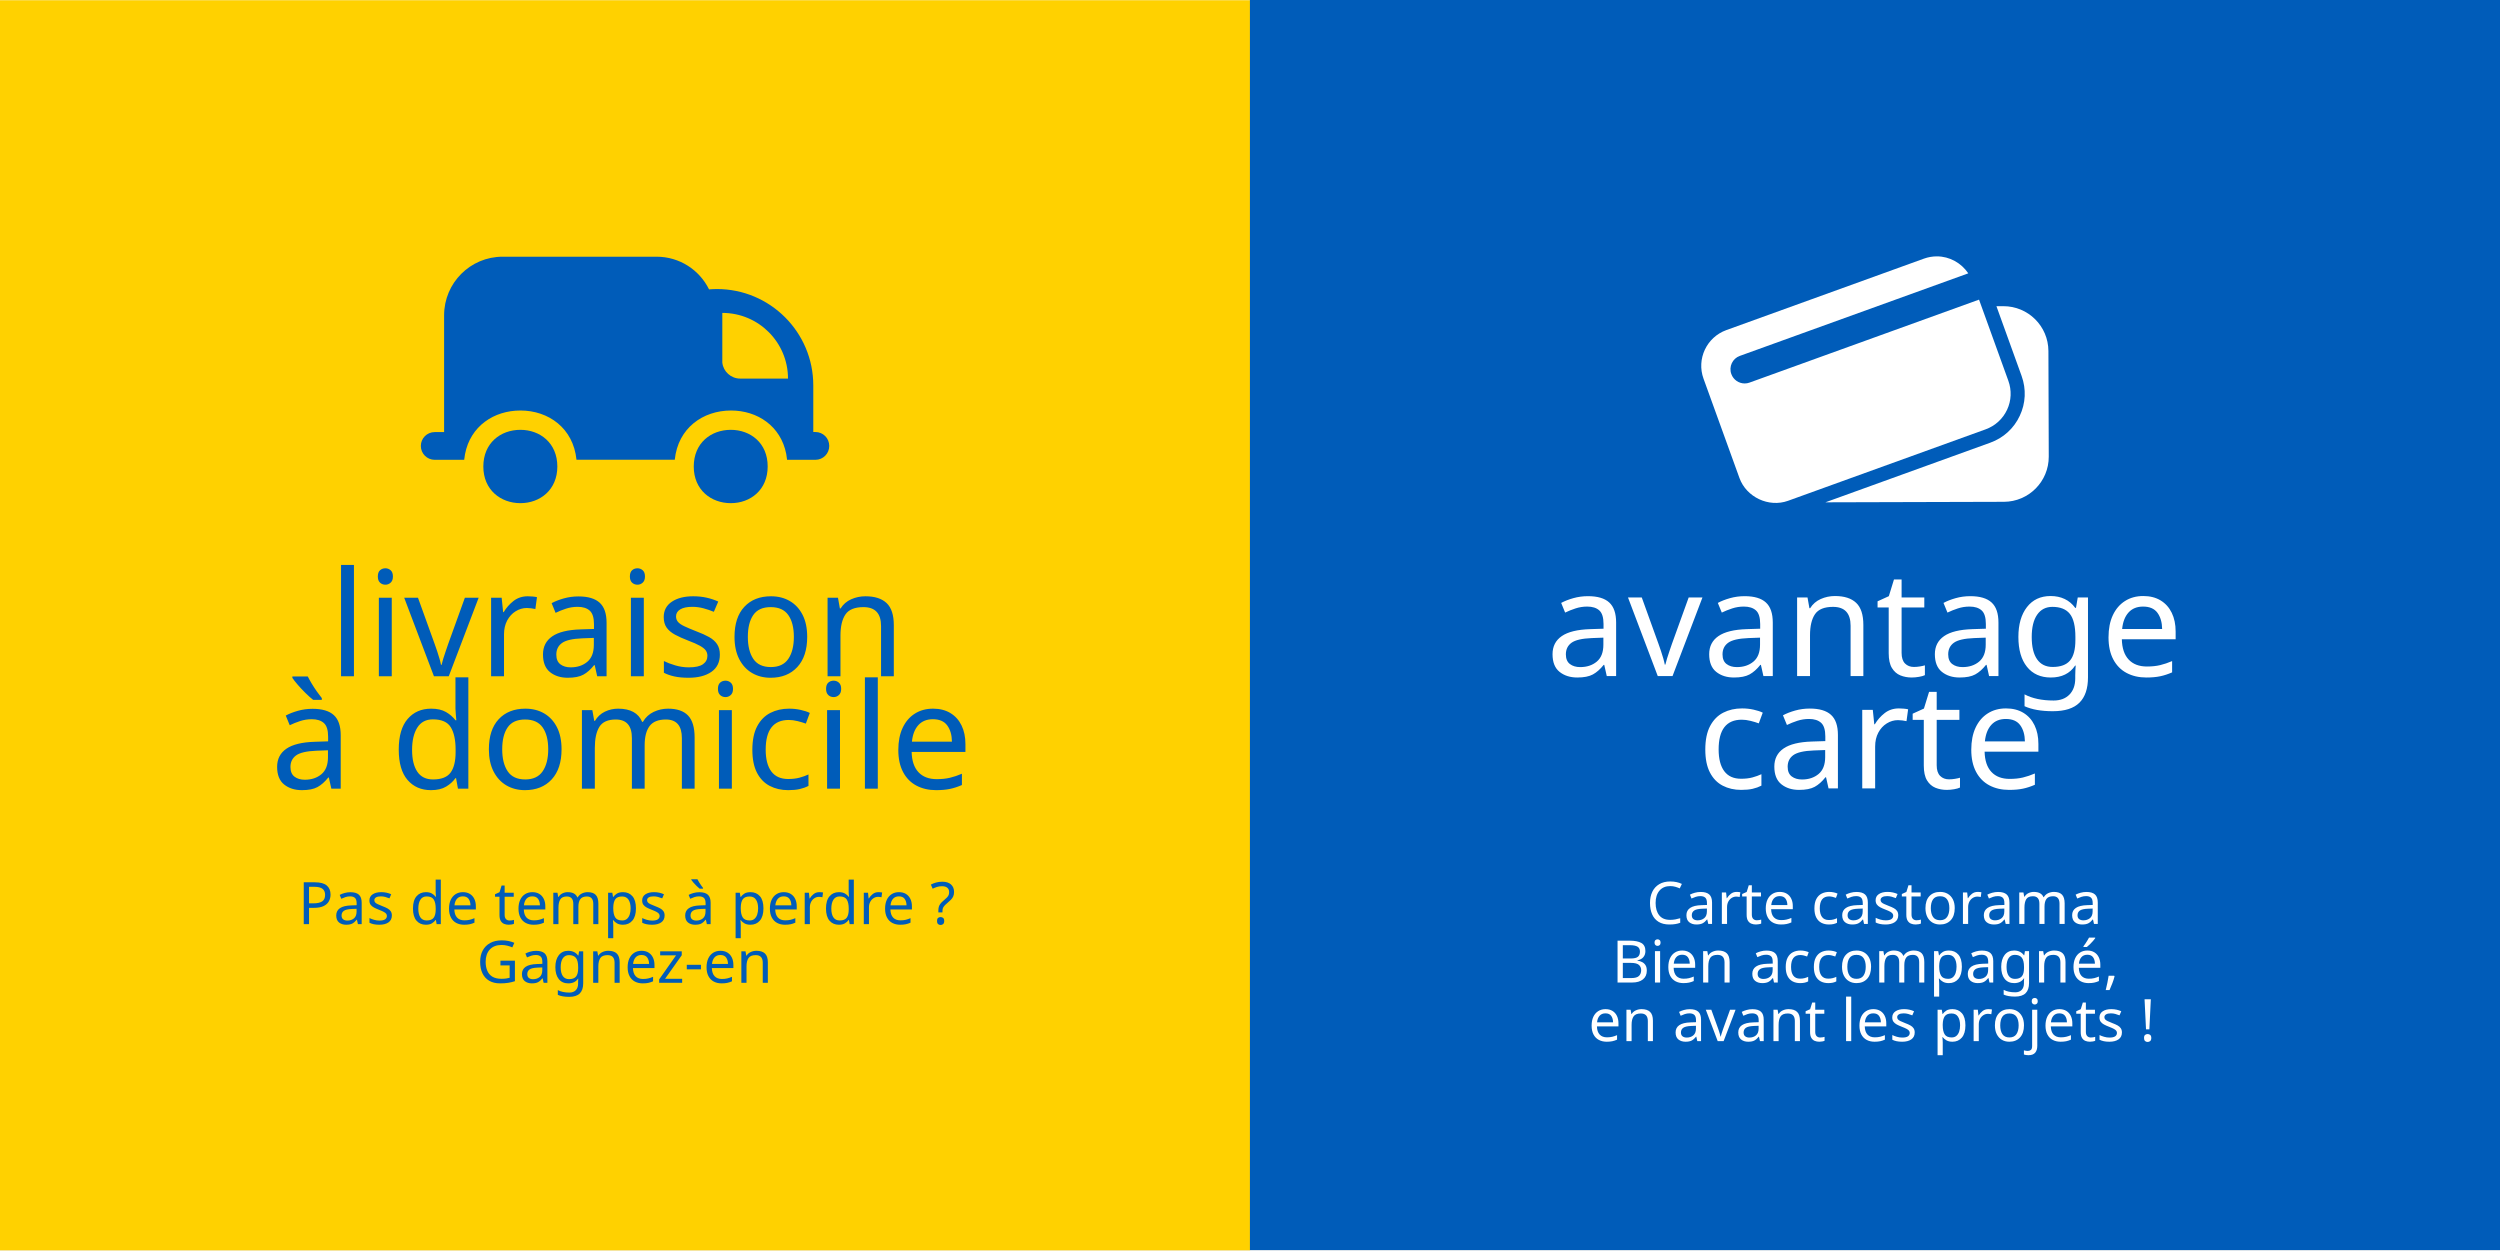
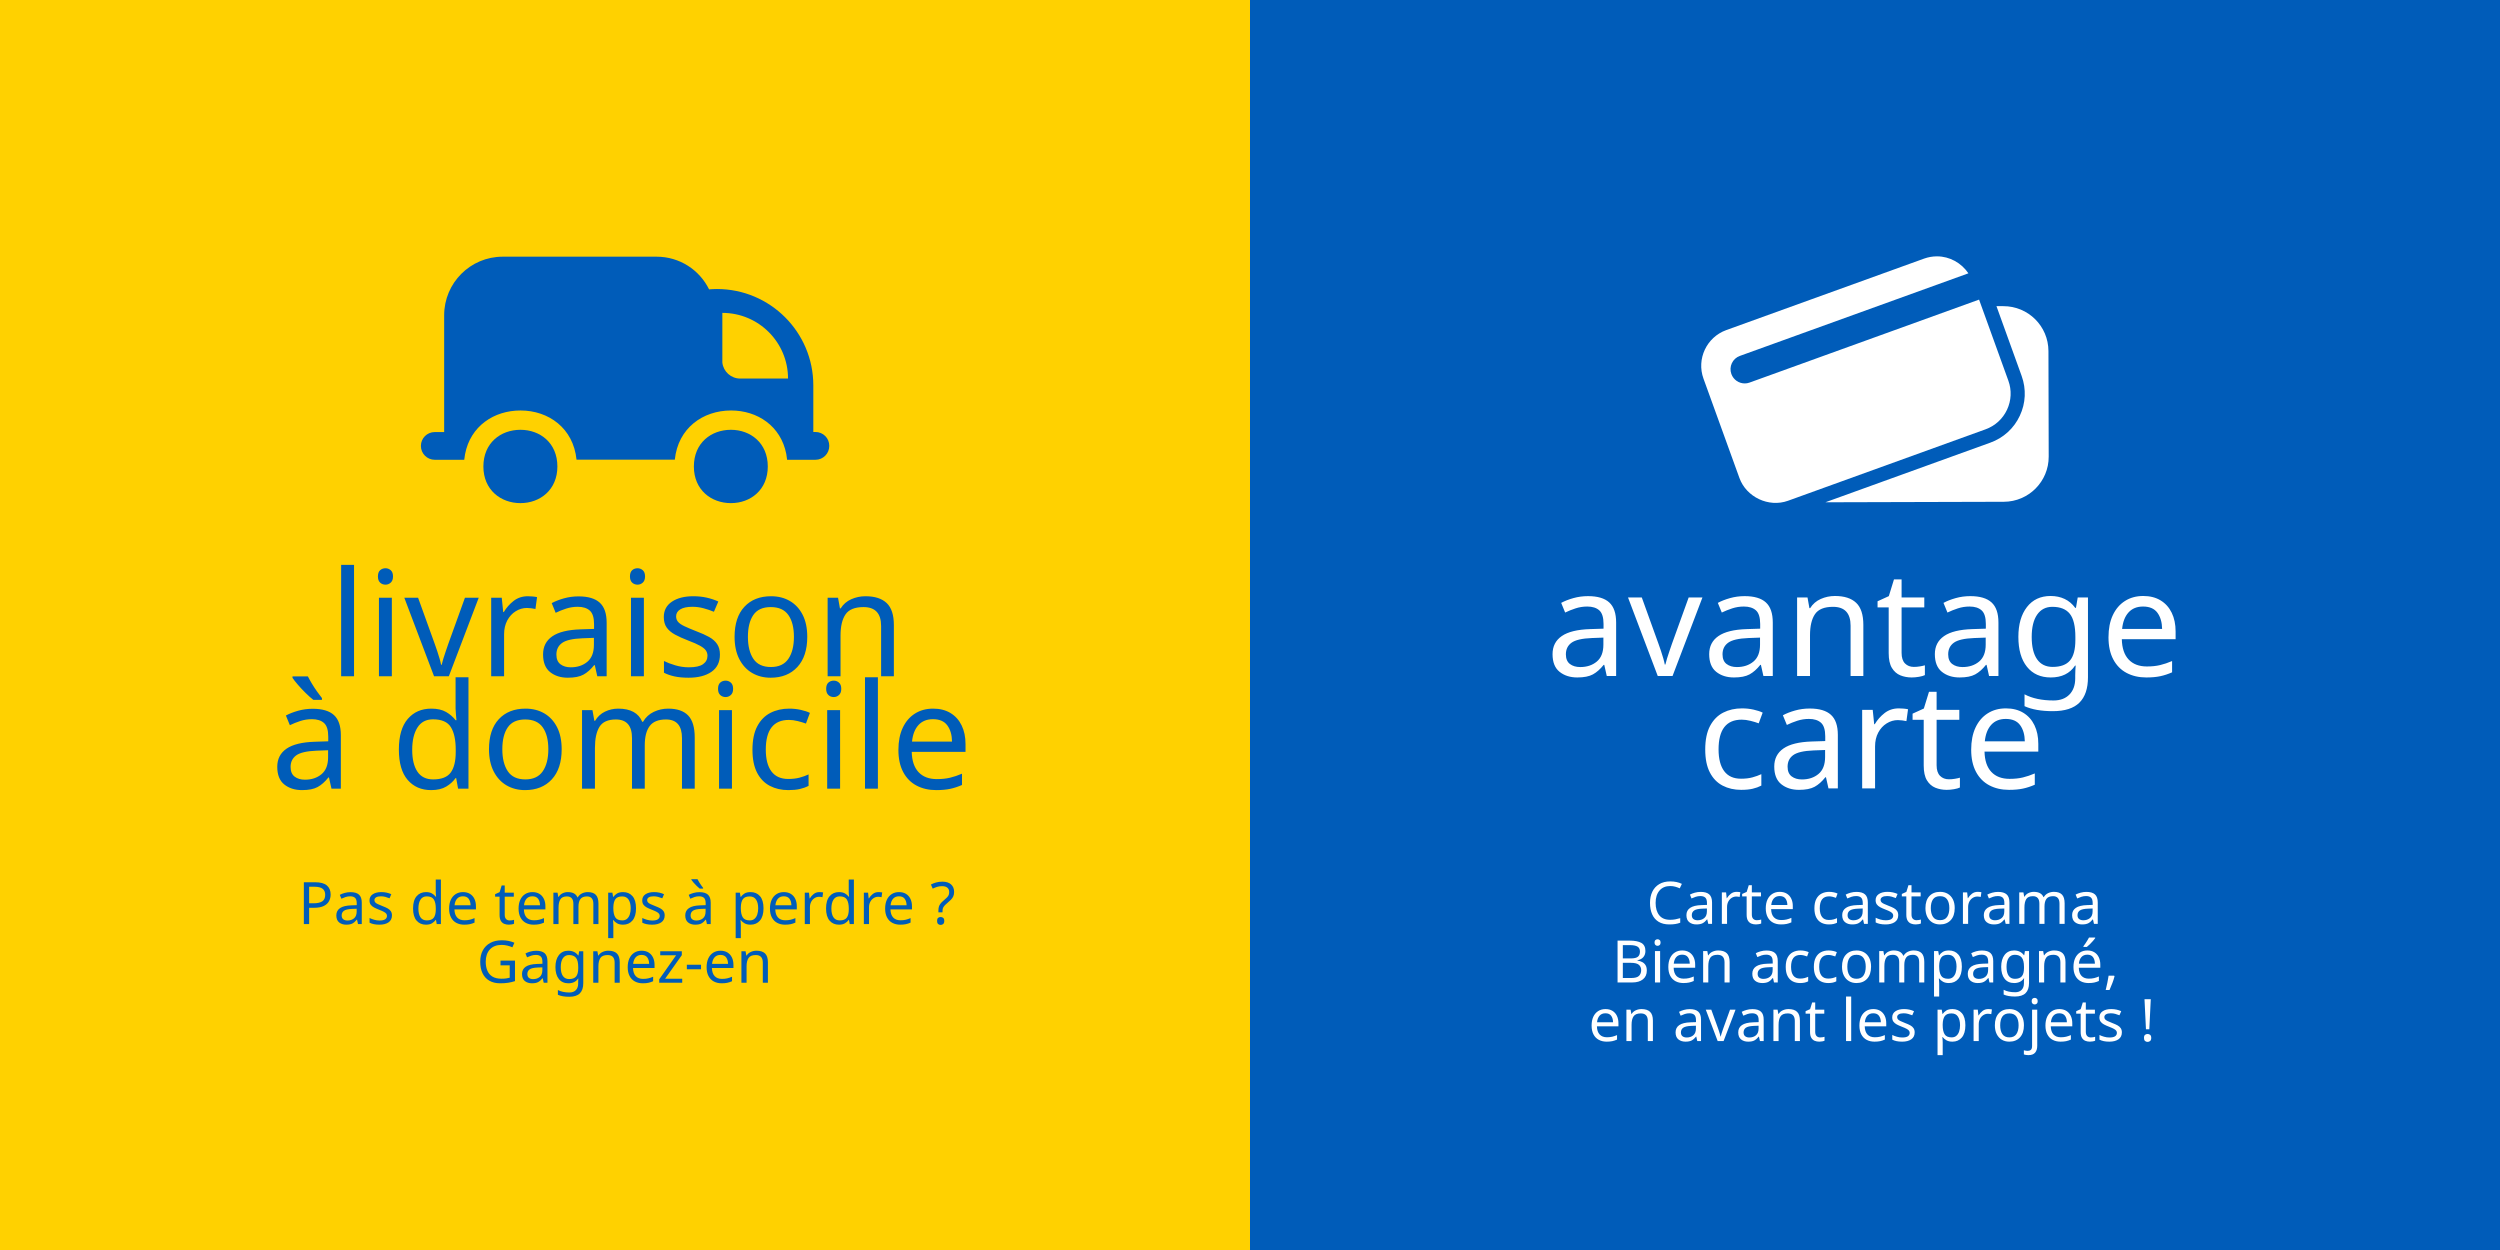
- <svg xmlns="http://www.w3.org/2000/svg" version="1.1" id="Calque_1" x="0px" y="0px" viewBox="0 0 2976.2 1488.5" style="enable-background:new 0 0 2976.2 1488.5;" xml:space="preserve">
+ <svg xmlns="http://www.w3.org/2000/svg" xmlns:xlink="http://www.w3.org/1999/xlink" version="1.1" id="Calque_1" x="0px" y="0px" viewBox="0 0 2976.4 1488.2" style="enable-background:new 0 0 2976.4 1488.2;" xml:space="preserve">
  <style type="text/css">
- 	.st0{fill:#FFD100;}
- 	.st1{fill:#005CB9;}
- 	.st2{font-family:'CastoBlack-Black';}
- 	.st3{font-size:174.457px;}
- 	.st4{font-family:'CastoRegular';}
- 	.st5{font-size:69.783px;}
- 	.st6{fill:#FFFFFF;}
+ 	.st0{display:none;fill:none;stroke:#FFFFFF;stroke-width:6;stroke-miterlimit:10;}
+ 	.st1{clip-path:url(#SVGID_00000098210331778753404890000007163164130990853807_);}
+ 	.st2{clip-path:url(#SVGID_00000057830975670374410430000015293347341343531150_);}
+ 	.st3{clip-path:url(#SVGID_00000000923283904616310090000006884676184851235480_);fill:#FFD100;}
+ 	.st4{clip-path:url(#SVGID_00000000923283904616310090000006884676184851235480_);}
+ 	.st5{fill:#005CB9;}
+ 	.st6{font-family:'CastoBlack-Black';}
+ 	.st7{font-size:174.457px;}
+ 	.st8{font-family:'CastoRegular';}
+ 	.st9{font-size:69.783px;}
+ 	.st10{clip-path:url(#SVGID_00000178893100617824821550000018356446809637293976_);fill:#005CB9;}
+ 	.st11{clip-path:url(#SVGID_00000107574127897092006740000002273835242829572539_);}
+ 	.st12{clip-path:url(#SVGID_00000016071883288656800750000014313395706300006591_);fill:#005CB9;}
+ 	.st13{clip-path:url(#SVGID_00000016071883288656800750000014313395706300006591_);}
+ 	.st14{fill:#FFFFFF;}
+ 	.st15{clip-path:url(#SVGID_00000130627656130627731990000009868392454338991015_);fill:#FFFFFF;}
</style>
+   <line class="st0" x1="1488.2" y1="1502.4" x2="1488.2" y2="-14.2" />
  <g>
-     <g>
-       <rect y="0.3" class="st0" width="1488.2" height="1488.2" />
-       <text transform="matrix(1 0 0 1 391.178 805.1078)">
-         <tspan x="0" y="0" class="st1 st2 st3">livraison</tspan>
-         <tspan x="-69.3" y="133.8" class="st1 st2 st3">à domicile</tspan>
-       </text>
-       <text transform="matrix(1 0 0 1 354.8533 1100.186)">
-         <tspan x="0" y="0" class="st1 st4 st5">Pas de temps à perdre ?</tspan>
-         <tspan x="212.5" y="69.8" class="st1 st2 st5">Gagnez-en</tspan>
-       </text>
-       <g>
+     <defs>
+       <rect id="SVGID_1_" width="2976.4" height="1488.2" />
+     </defs>
+     <clipPath id="SVGID_00000022532583167947960420000003883935114808604059_">
+       <use xlink:href="#SVGID_1_" style="overflow:visible;" />
+     </clipPath>
+     <g style="clip-path:url(#SVGID_00000022532583167947960420000003883935114808604059_);">
+       <defs>
+         <rect id="SVGID_00000093862486525523497650000006855547730755537025_" x="-14.2" y="-14.2" width="1502.4" height="1516.5" />
+       </defs>
+       <clipPath id="SVGID_00000082369402755304190170000011539981196008834970_">
+         <use xlink:href="#SVGID_00000093862486525523497650000006855547730755537025_" style="overflow:visible;" />
+       </clipPath>
+       <g style="clip-path:url(#SVGID_00000082369402755304190170000011539981196008834970_);">
        <g>
-           <path class="st1" d="M870,511.7c-23.6,0-44.1,15.7-44.1,43.7c0,27.9,20.7,43.6,44.1,43.6c23.4,0,43.9-15.8,43.9-43.6      C914,527.4,893.4,511.7,870,511.7" />
-           <path class="st1" d="M619.5,511.7c-23.6,0-44.1,15.7-44.1,43.7c0,27.9,20.8,43.6,44.1,43.6c23.4,0,44-15.8,44-43.6      C663.5,527.4,642.9,511.7,619.5,511.7" />
-           <path class="st1" d="M970.7,514.3h-2.5v-25.6v-19.9v-10c0-63.3-51.4-114.7-114.7-114.7c-3.2,0-6.2,0.2-9.4,0.4      c-11.4-23.1-35-38.9-62.5-38.9H598.4c-38.5,0-69.7,31.2-69.7,69.8v93.5v19.9v25.6h-11.2c-9.2,0-16.5,7.4-16.5,16.5      c0,9.1,7.4,16.5,16.5,16.5h35.1l1-6.8c6.4-33.3,34.4-51.9,66-51.9c33.4,0,62.9,21,66.7,58.6h117c3.8-37.6,33.4-58.6,67-58.6      c31.3,0,59.2,18.4,65.7,51.7l1,7h6.1h27.6c9.2,0,16.5-7.4,16.5-16.5C987.2,521.7,979.9,514.3,970.7,514.3 M881.2,450.7      c-11,0-20.1-8.3-21.3-19v-59.2c43.2,0,78.2,35,78.2,78.2H881.2z" />
+           <defs>
+             <rect id="SVGID_00000137818349048094605250000015871276321207138973_" x="-14.2" y="-14.2" width="1516.5" height="1516.5" />
+           </defs>
+           <clipPath id="SVGID_00000147180448003989451520000015302571767527307166_">
+             <use xlink:href="#SVGID_00000137818349048094605250000015871276321207138973_" style="overflow:visible;" />
+           </clipPath>
+           <rect x="-14" y="-13.9" style="clip-path:url(#SVGID_00000147180448003989451520000015302571767527307166_);fill:#FFD100;" width="1516.4" height="1516.2" />
+           <g style="clip-path:url(#SVGID_00000147180448003989451520000015302571767527307166_);">
+             <text transform="matrix(1 0 0 1 391.3186 805.1097)" class="st5 st6 st7">livraison</text>
+           </g>
+           <g style="clip-path:url(#SVGID_00000147180448003989451520000015302571767527307166_);">
+             <text transform="matrix(1 0 0 1 322.0589 938.9178)" class="st5 st6 st7">à domicile</text>
+           </g>
+           <g style="clip-path:url(#SVGID_00000147180448003989451520000015302571767527307166_);">
+             <text transform="matrix(1 0 0 1 354.9934 1100.188)" class="st5 st8 st9">Pas de temps à perdre ?</text>
+           </g>
+           <g style="clip-path:url(#SVGID_00000147180448003989451520000015302571767527307166_);">
+             <text transform="matrix(1 0 0 1 567.4818 1169.97)" class="st5 st6 st9">Gagnez-en</text>
+           </g>
+           <g style="clip-path:url(#SVGID_00000147180448003989451520000015302571767527307166_);">
+             <defs>
+               <rect id="SVGID_00000011750813911014987440000013049069016530848940_" x="-14.2" y="-14.2" width="1516.5" height="1516.5" />
+             </defs>
+             <clipPath id="SVGID_00000106113667412059835090000010204480714261336754_">
+               <use xlink:href="#SVGID_00000011750813911014987440000013049069016530848940_" style="overflow:visible;" />
+             </clipPath>
+             <path style="clip-path:url(#SVGID_00000106113667412059835090000010204480714261336754_);fill:#005CB9;" d="M870.2,511.7       c-23.6,0-44.1,15.7-44.1,43.7c0,27.9,20.7,43.6,44.1,43.6c23.4,0,43.9-15.8,43.9-43.6C914.1,527.4,893.5,511.7,870.2,511.7" />
+             <path style="clip-path:url(#SVGID_00000106113667412059835090000010204480714261336754_);fill:#005CB9;" d="M619.6,511.7       c-23.6,0-44.1,15.7-44.1,43.7c0,27.9,20.8,43.6,44.1,43.6c23.4,0,44-15.8,44-43.6C663.6,527.4,643.1,511.7,619.6,511.7" />
+             <path style="clip-path:url(#SVGID_00000106113667412059835090000010204480714261336754_);fill:#005CB9;" d="M970.8,514.3h-2.5       v-25.6v-19.9v-10c0-63.3-51.4-114.7-114.7-114.7c-3.2,0-6.2,0.2-9.4,0.4c-11.4-23.1-35-38.9-62.5-38.9H598.5       c-38.5,0-69.7,31.2-69.7,69.8v93.5v19.9v25.6h-11.2c-9.2,0-16.5,7.4-16.5,16.5c0,9.1,7.4,16.5,16.5,16.5h35.1l1-6.8       c6.4-33.3,34.4-51.9,66-51.9c33.4,0,62.9,21,66.7,58.6h117c3.8-37.6,33.4-58.6,67-58.6c31.3,0,59.2,18.4,65.7,51.7l1,7h6.1       h27.6c9.2,0,16.5-7.4,16.5-16.5C987.4,521.7,980,514.3,970.8,514.3 M881.3,450.7c-11,0-20.1-8.3-21.3-19v-59.2       c43.2,0,78.2,35,78.2,78.2H881.3z" />
+           </g>
        </g>
      </g>
    </g>
-     <g>
-       <rect x="1488" class="st1" width="1488.2" height="1488.2" />
-       <g>
-         <text transform="matrix(1 0 0 1 1840.23 804.808)">
-           <tspan x="0" y="0" class="st6 st2 st3">avantage</tspan>
-           <tspan x="180.3" y="133.8" class="st6 st2 st3">carte</tspan>
-         </text>
-       </g>
-       <text transform="matrix(1.0071 0 0 1 1960.003 1099.89)" class="st6 st4 st5">Carte castorama</text>
-       <text transform="matrix(1 0 0 1 1918.893 1169.672)" class="st6 st2 st5">Bien accompagné, </text>
-       <text transform="matrix(1 0 0 1 1890.944 1239.455)" class="st6 st2 st5">en avant les projets !</text>
-       <g>
+     <g style="clip-path:url(#SVGID_00000022532583167947960420000003883935114808604059_);">
+       <defs>
+         <rect id="SVGID_00000090275905586445824680000013420718914123981185_" x="1488.2" y="-14.2" width="1502.4" height="1516.5" />
+       </defs>
+       <clipPath id="SVGID_00000045604889124442581410000004641818599237344402_">
+         <use xlink:href="#SVGID_00000090275905586445824680000013420718914123981185_" style="overflow:visible;" />
+       </clipPath>
+       <g style="clip-path:url(#SVGID_00000045604889124442581410000004641818599237344402_);">
        <g>
-           <path class="st6" d="M2438.6,417.9c-0.1-29.6-24.1-53.5-53.8-53.4l-8.1,0l30,83.1c5.6,15.6,4.9,32.4-2.2,47.4      c-7,15-19.5,26.4-35.1,32L2173.1,598l212.5-0.6c29.6-0.1,53.5-24.2,53.4-53.8L2438.6,417.9z" />
+           <defs>
+             <rect id="SVGID_00000152262200006752348750000007332182966515076525_" x="1474" y="-14.2" width="1516.5" height="1516.5" />
+           </defs>
+           <clipPath id="SVGID_00000162341638826974182880000015088013377398663354_">
+             <use xlink:href="#SVGID_00000152262200006752348750000007332182966515076525_" style="overflow:visible;" />
+           </clipPath>
+           <rect x="1474" y="-14.2" style="clip-path:url(#SVGID_00000162341638826974182880000015088013377398663354_);fill:#005CB9;" width="1516.5" height="1516.5" />
+           <g style="clip-path:url(#SVGID_00000162341638826974182880000015088013377398663354_);">
+             <text transform="matrix(1 0 0 1 1840.37 804.8099)" class="st14 st6 st7">avantage</text>
+           </g>
+           <g style="clip-path:url(#SVGID_00000162341638826974182880000015088013377398663354_);">
+             <text transform="matrix(1 0 0 1 2020.584 938.618)" class="st14 st6 st7">carte</text>
+           </g>
+           <g style="clip-path:url(#SVGID_00000162341638826974182880000015088013377398663354_);">
+             <text transform="matrix(1.0071 0 0 1 1960.143 1099.892)" class="st14 st8 st9">Carte castorama</text>
+           </g>
+           <g style="clip-path:url(#SVGID_00000162341638826974182880000015088013377398663354_);">
+             <text transform="matrix(1 0 0 1 1919.033 1169.674)" class="st14 st6 st9">Bien accompagné, </text>
+           </g>
+           <g style="clip-path:url(#SVGID_00000162341638826974182880000015088013377398663354_);">
+             <text transform="matrix(1 0 0 1 1891.051 1239.457)" class="st14 st6 st9">en avant les projets !</text>
+           </g>
+           <g style="clip-path:url(#SVGID_00000162341638826974182880000015088013377398663354_);">
+             <defs>
+               <rect id="SVGID_00000028298476581866201240000009247715630714491300_" x="1474" y="-14.2" width="1516.5" height="1516.5" />
+             </defs>
+             <clipPath id="SVGID_00000160164433936585256910000007878701184656360889_">
+               <use xlink:href="#SVGID_00000028298476581866201240000009247715630714491300_" style="overflow:visible;" />
+             </clipPath>
+             <path style="clip-path:url(#SVGID_00000160164433936585256910000007878701184656360889_);fill:#FFFFFF;" d="M2438.8,417.9       c-0.1-29.6-24.1-53.5-53.8-53.4l-8.1,0l30,83.1c5.6,15.6,4.9,32.4-2.2,47.4c-7,15-19.5,26.4-35.1,32L2173.2,598l212.5-0.6       c29.6-0.1,53.5-24.2,53.4-53.8L2438.8,417.9z" />
+             <path style="clip-path:url(#SVGID_00000160164433936585256910000007878701184656360889_);fill:#FFFFFF;" d="M2391.1,453.3       l-34.9-96.6l-273.3,98.8c-1.9,0.7-3.8,1-5.7,1c-6.9,0-13.4-4.3-15.9-11.2c-3.2-8.8,1.4-18.5,10.2-21.6l272-98.3       c-8.3-12.3-22.2-20.2-37.4-20.2c-5.2,0-10.4,0.9-15.4,2.7L2055.2,393c-23.4,8.5-35.6,34.4-27.1,57.8l42.8,118.3       c8.2,22.7,34.8,35.4,57.8,27.1l235.3-85.1c11.3-4.1,20.4-12.4,25.5-23.3C2394.6,476.9,2395.2,464.6,2391.1,453.3" />
+           </g>
        </g>
-         <path class="st6" d="M2390.9,453.3l-34.9-96.6l-273.3,98.8c-1.9,0.7-3.8,1-5.7,1c-6.9,0-13.4-4.3-15.9-11.2     c-3.2-8.8,1.4-18.5,10.1-21.6l272-98.3c-8.3-12.3-22.2-20.2-37.4-20.2c-5.2,0-10.4,0.9-15.4,2.7L2055.1,393     c-23.4,8.5-35.6,34.4-27.1,57.8l42.8,118.3c8.2,22.7,34.8,35.4,57.8,27.1l235.3-85.1c11.3-4.1,20.4-12.4,25.5-23.3     C2394.5,476.9,2395,464.6,2390.9,453.3z" />
      </g>
    </g>
  </g>
</svg>
